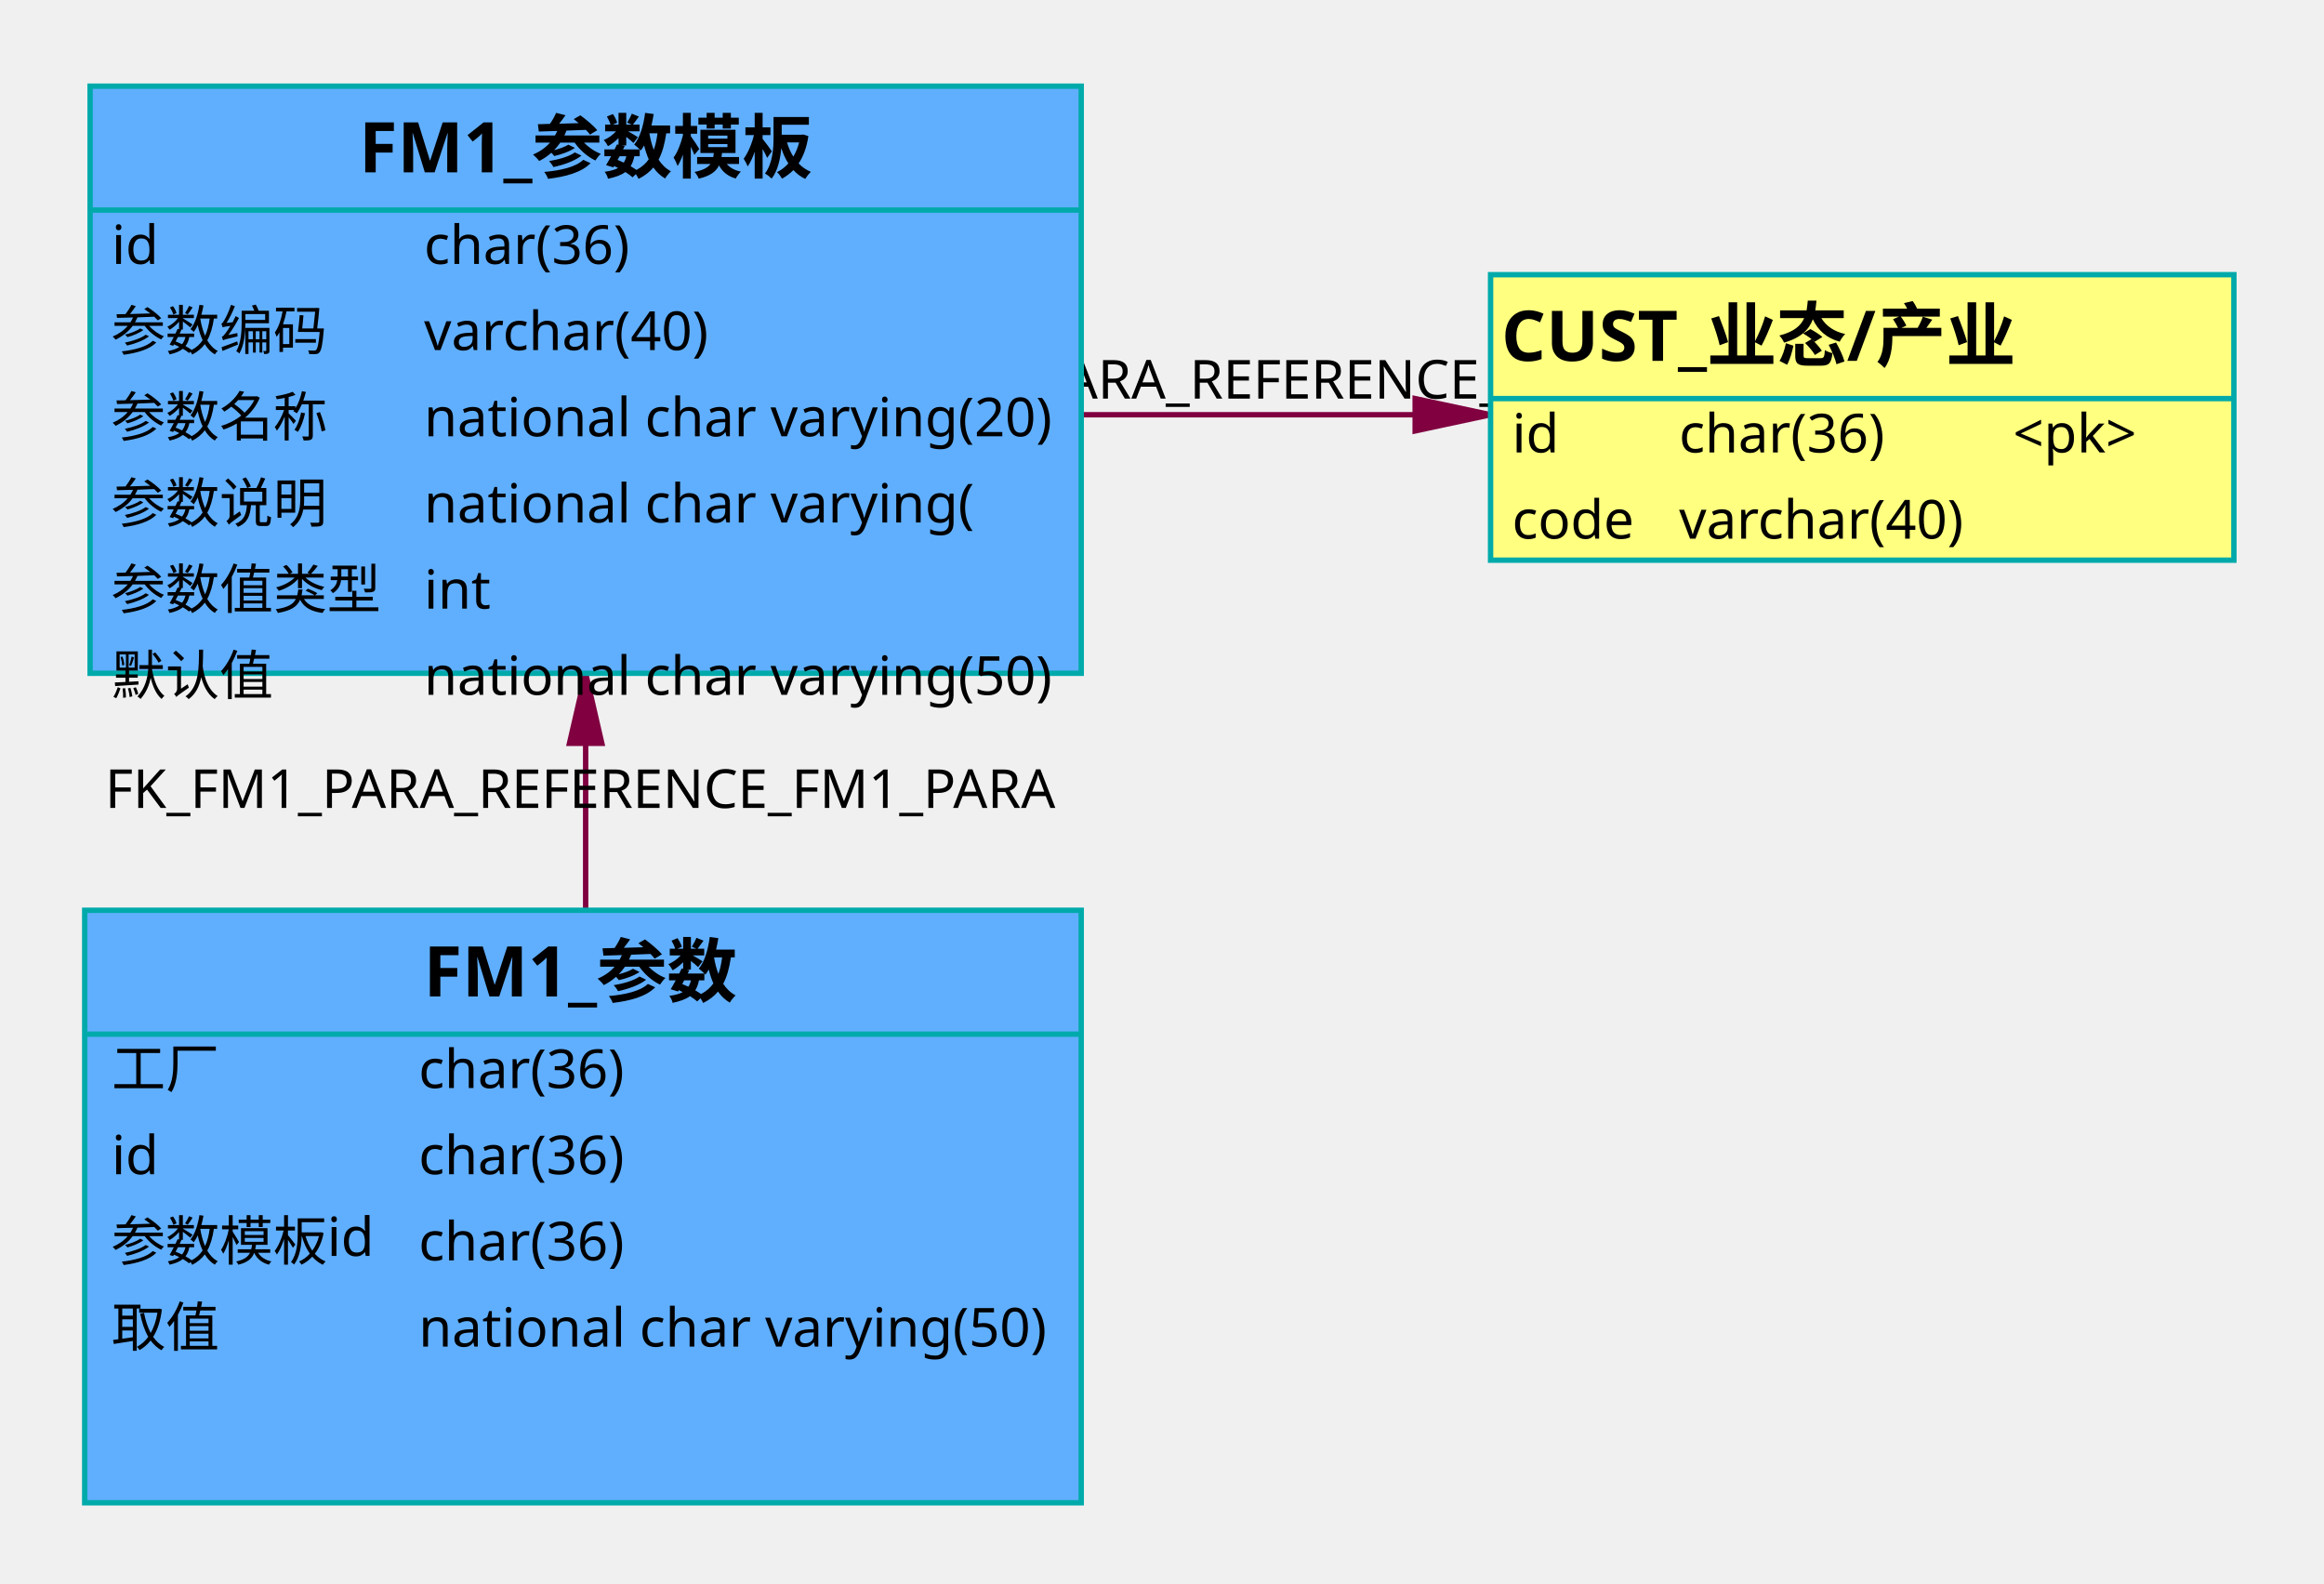
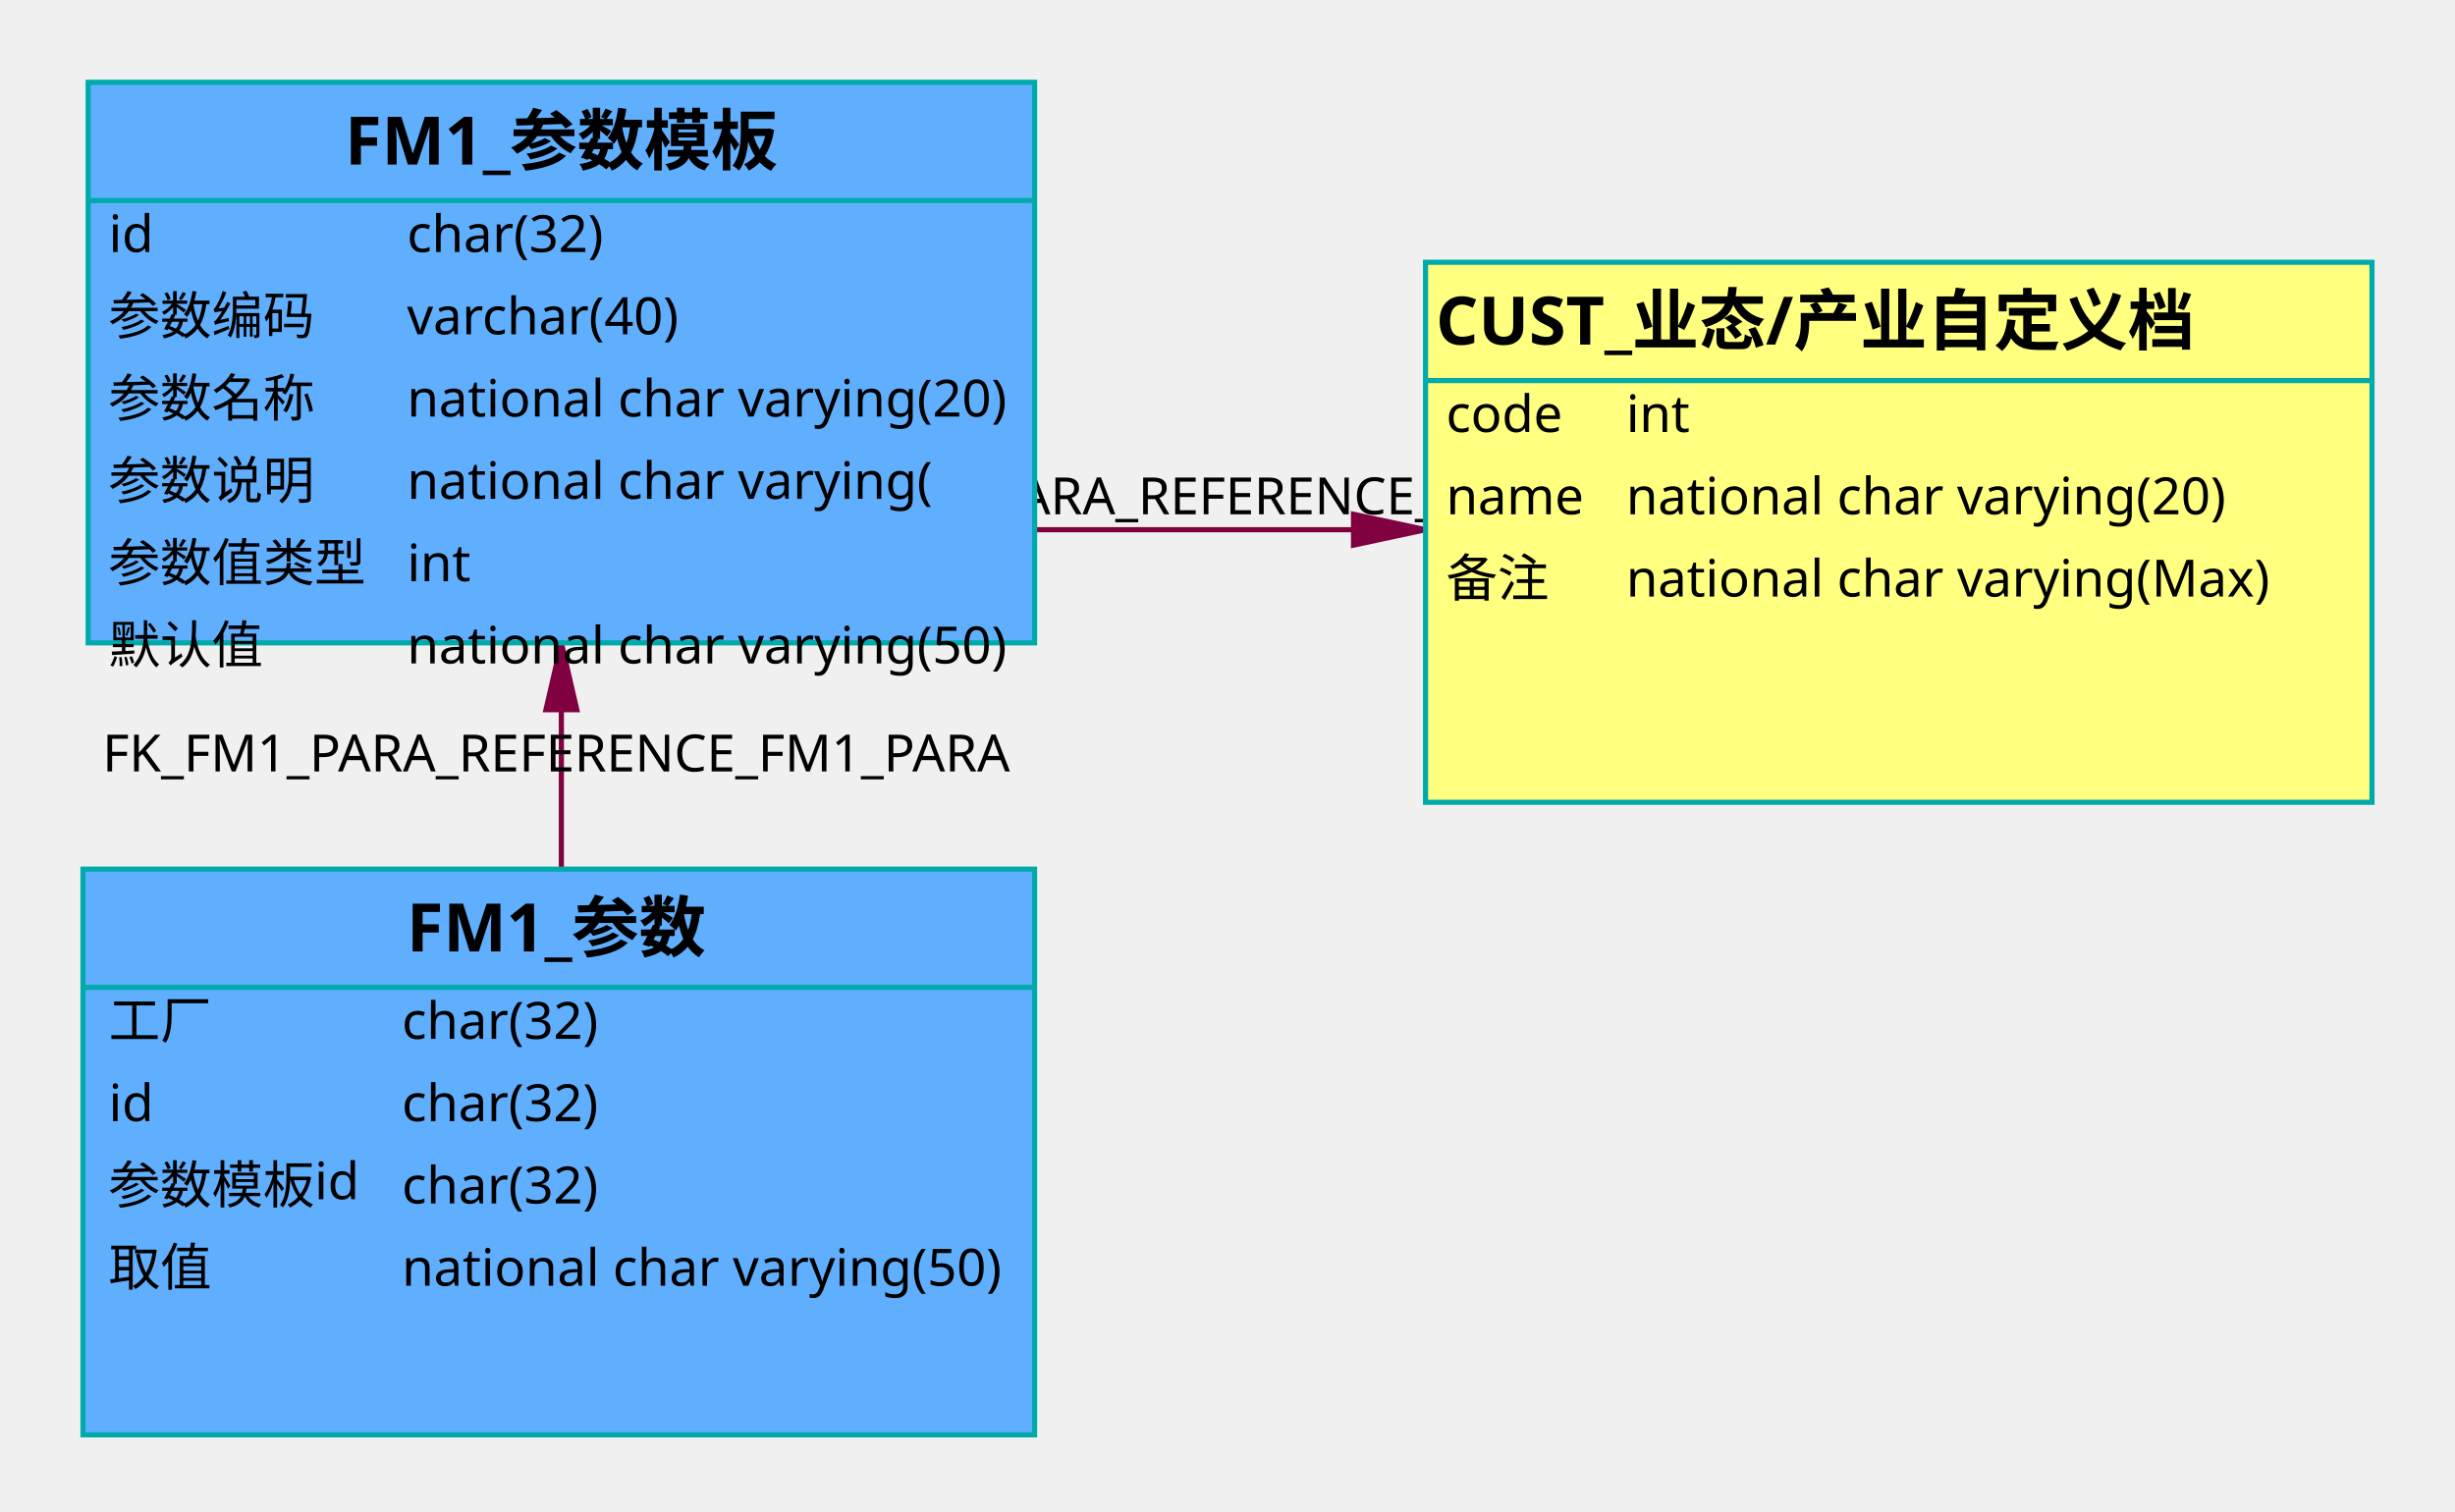
- <svg xmlns="http://www.w3.org/2000/svg" xmlns:xlink="http://www.w3.org/1999/xlink" width="113mm" height="77mm" version="1.1" viewBox="0 0 430 294">
-   <a target="_parent" xlink:href="Fact73.htm#143">
-     <polyline fill="none" points="200,77 276,77" stroke="#800040" stroke-width="1" />
-     <polygon fill="#800040" points="276,77 262,80 262,74" stroke="#800040" stroke-width="1" stroke-linejoin="miter" />
-     <text x="237" y="74" fill="#000000" font-size="10" font-family="'Arial Unicode MS','新宋体'" text-anchor="middle">FK_FM1_PARA_REFERENCE_CUST_BIZ</text>
+ <svg xmlns="http://www.w3.org/2000/svg" xmlns:xlink="http://www.w3.org/1999/xlink" width="125mm" height="77mm" version="1.1" viewBox="0 0 475 294">
+   <a target="_parent" xlink:href="Fact76.htm#148">
+     <polyline fill="none" points="200,103 276,103" stroke="#800040" stroke-width="1" />
+     <polygon fill="#800040" points="276,103 262,106 262,100" stroke="#800040" stroke-width="1" stroke-linejoin="miter" />
+     <text x="237" y="100" fill="#000000" font-size="10" font-family="'Arial Unicode MS','新宋体'" text-anchor="middle">FK_FM1_PARA_REFERENCE_CUST_BIZ</text>
  </a>
-   <a target="_parent" xlink:href="Fact74.htm#149">
+   <a target="_parent" xlink:href="Fact75.htm#142">
    <polyline fill="none" points="108,169 108,125" stroke="#800040" stroke-width="1" />
    <polygon fill="#800040" points="108,125 111,138 105,138" stroke="#800040" stroke-width="1" stroke-linejoin="miter" />
    <text x="107" y="150" fill="#000000" font-size="10" font-family="'Arial Unicode MS','新宋体'" text-anchor="middle">FK_FM1_PARA_REFERENCE_FM1_PARA</text>
  </a>
-   <a target="_parent" xlink:href="Fact26.htm#562">
+   <a target="_parent" xlink:href="Fact28.htm#522">
    <rect x="16" y="16" fill="#ffffff" width="0" height="0" stroke="none" stroke-width="0" />
    <rect x="16" y="16" fill="#60afff" width="184" height="109" stroke="#00aaaa" stroke-width="1" />
    <text x="108" y="32" fill="#000000" font-size="13" font-family="'Arial Unicode MS','微软雅黑'" font-weight="bold" text-anchor="middle">FM1_参数模板</text>
    <line x1="16" x2="200" y1="39" y2="39" stroke="#00aaaa" stroke-width="1" />
    <text x="20" y="49" fill="#000000" font-size="10" font-family="'Arial Unicode MS','微软雅黑'" text-anchor="start">id</text>
    <text x="20" y="65" fill="#000000" font-size="10" font-family="'Arial Unicode MS','微软雅黑'" text-anchor="start">参数编码</text>
    <text x="20" y="81" fill="#000000" font-size="10" font-family="'Arial Unicode MS','微软雅黑'" text-anchor="start">参数名称</text>
    <text x="20" y="97" fill="#000000" font-size="10" font-family="'Arial Unicode MS','微软雅黑'" text-anchor="start">参数说明</text>
    <text x="20" y="113" fill="#000000" font-size="10" font-family="'Arial Unicode MS','微软雅黑'" text-anchor="start">参数值类型</text>
    <text x="20" y="129" fill="#000000" font-size="10" font-family="'Arial Unicode MS','微软雅黑'" text-anchor="start">默认值</text>
-     <text x="78" y="49" fill="#000000" font-size="10" font-family="'Arial Unicode MS','微软雅黑'" text-anchor="start">char(36)</text>
+     <text x="78" y="49" fill="#000000" font-size="10" font-family="'Arial Unicode MS','微软雅黑'" text-anchor="start">char(32)</text>
    <text x="78" y="65" fill="#000000" font-size="10" font-family="'Arial Unicode MS','微软雅黑'" text-anchor="start">varchar(40)</text>
    <text x="78" y="81" fill="#000000" font-size="10" font-family="'Arial Unicode MS','微软雅黑'" text-anchor="start">national char varying(20)</text>
    <text x="78" y="97" fill="#000000" font-size="10" font-family="'Arial Unicode MS','微软雅黑'" text-anchor="start">national char varying(</text>
    <text x="78" y="113" fill="#000000" font-size="10" font-family="'Arial Unicode MS','微软雅黑'" text-anchor="start">int</text>
    <text x="78" y="129" fill="#000000" font-size="10" font-family="'Arial Unicode MS','微软雅黑'" text-anchor="start">national char varying(50)</text>
  </a>
-   <a target="_parent" xlink:href="Fact25.htm#520">
+   <a target="_parent" xlink:href="Fact27.htm#480">
    <rect x="15" y="169" fill="#ffffff" width="0" height="0" stroke="none" stroke-width="0" />
    <rect x="15" y="169" fill="#60afff" width="185" height="110" stroke="#00aaaa" stroke-width="1" />
    <text x="107" y="185" fill="#000000" font-size="13" font-family="'Arial Unicode MS','微软雅黑'" font-weight="bold" text-anchor="middle">FM1_参数</text>
    <line x1="15" x2="200" y1="192" y2="192" stroke="#00aaaa" stroke-width="1" />
    <text x="20" y="202" fill="#000000" font-size="10" font-family="'Arial Unicode MS','微软雅黑'" text-anchor="start">工厂</text>
    <text x="20" y="218" fill="#000000" font-size="10" font-family="'Arial Unicode MS','微软雅黑'" text-anchor="start">id</text>
    <text x="20" y="234" fill="#000000" font-size="10" font-family="'Arial Unicode MS','微软雅黑'" text-anchor="start">参数模板id</text>
    <text x="20" y="250" fill="#000000" font-size="10" font-family="'Arial Unicode MS','微软雅黑'" text-anchor="start">取值</text>
-     <text x="77" y="202" fill="#000000" font-size="10" font-family="'Arial Unicode MS','微软雅黑'" text-anchor="start">char(36)</text>
-     <text x="77" y="218" fill="#000000" font-size="10" font-family="'Arial Unicode MS','微软雅黑'" text-anchor="start">char(36)</text>
-     <text x="77" y="234" fill="#000000" font-size="10" font-family="'Arial Unicode MS','微软雅黑'" text-anchor="start">char(36)</text>
+     <text x="77" y="202" fill="#000000" font-size="10" font-family="'Arial Unicode MS','微软雅黑'" text-anchor="start">char(32)</text>
+     <text x="77" y="218" fill="#000000" font-size="10" font-family="'Arial Unicode MS','微软雅黑'" text-anchor="start">char(32)</text>
+     <text x="77" y="234" fill="#000000" font-size="10" font-family="'Arial Unicode MS','微软雅黑'" text-anchor="start">char(32)</text>
    <text x="77" y="250" fill="#000000" font-size="10" font-family="'Arial Unicode MS','微软雅黑'" text-anchor="start">national char varying(50)</text>
  </a>
  <a target="_parent" xlink:href="Fact14.htm#14">
    <rect x="276" y="51" fill="#ffffff" width="0" height="0" stroke="none" stroke-width="0" />
-     <rect x="276" y="51" fill="#ffff80" width="138" height="53" stroke="#00aaaa" stroke-width="1" />
-     <text x="278" y="67" fill="#000000" font-size="13" font-family="'Arial Unicode MS','微软雅黑'" font-weight="bold" text-anchor="start">CUST_业态/产业</text>
-     <line x1="276" x2="414" y1="74" y2="74" stroke="#00aaaa" stroke-width="1" />
-     <text x="280" y="84" fill="#000000" font-size="10" font-family="'Arial Unicode MS','微软雅黑'" text-anchor="start">id</text>
-     <text x="280" y="100" fill="#000000" font-size="10" font-family="'Arial Unicode MS','微软雅黑'" text-anchor="start">code</text>
-     <text x="311" y="84" fill="#000000" font-size="10" font-family="'Arial Unicode MS','微软雅黑'" text-anchor="start">char(36)</text>
-     <text x="311" y="100" fill="#000000" font-size="10" font-family="'Arial Unicode MS','微软雅黑'" text-anchor="start">varchar(40)</text>
-     <text x="373" y="84" fill="#000000" font-size="10" font-family="'Arial Unicode MS','微软雅黑'" text-anchor="start">&lt;pk&gt;</text>
+     <rect x="276" y="51" fill="#ffff80" width="184" height="105" stroke="#00aaaa" stroke-width="1" />
+     <text x="278" y="67" fill="#000000" font-size="13" font-family="'Arial Unicode MS','微软雅黑'" font-weight="bold" text-anchor="start">CUST_业态/产业自定义档</text>
+     <line x1="276" x2="460" y1="74" y2="74" stroke="#00aaaa" stroke-width="1" />
+     <text x="280" y="84" fill="#000000" font-size="10" font-family="'Arial Unicode MS','微软雅黑'" text-anchor="start">code</text>
+     <text x="280" y="100" fill="#000000" font-size="10" font-family="'Arial Unicode MS','微软雅黑'" text-anchor="start">name</text>
+     <text x="280" y="116" fill="#000000" font-size="10" font-family="'Arial Unicode MS','微软雅黑'" text-anchor="start">备注</text>
+     <text x="315" y="84" fill="#000000" font-size="10" font-family="'Arial Unicode MS','微软雅黑'" text-anchor="start">int</text>
+     <text x="315" y="100" fill="#000000" font-size="10" font-family="'Arial Unicode MS','微软雅黑'" text-anchor="start">national char varying(20)</text>
+     <text x="315" y="116" fill="#000000" font-size="10" font-family="'Arial Unicode MS','微软雅黑'" text-anchor="start">national char varying(Max)</text>
  </a>
</svg>
